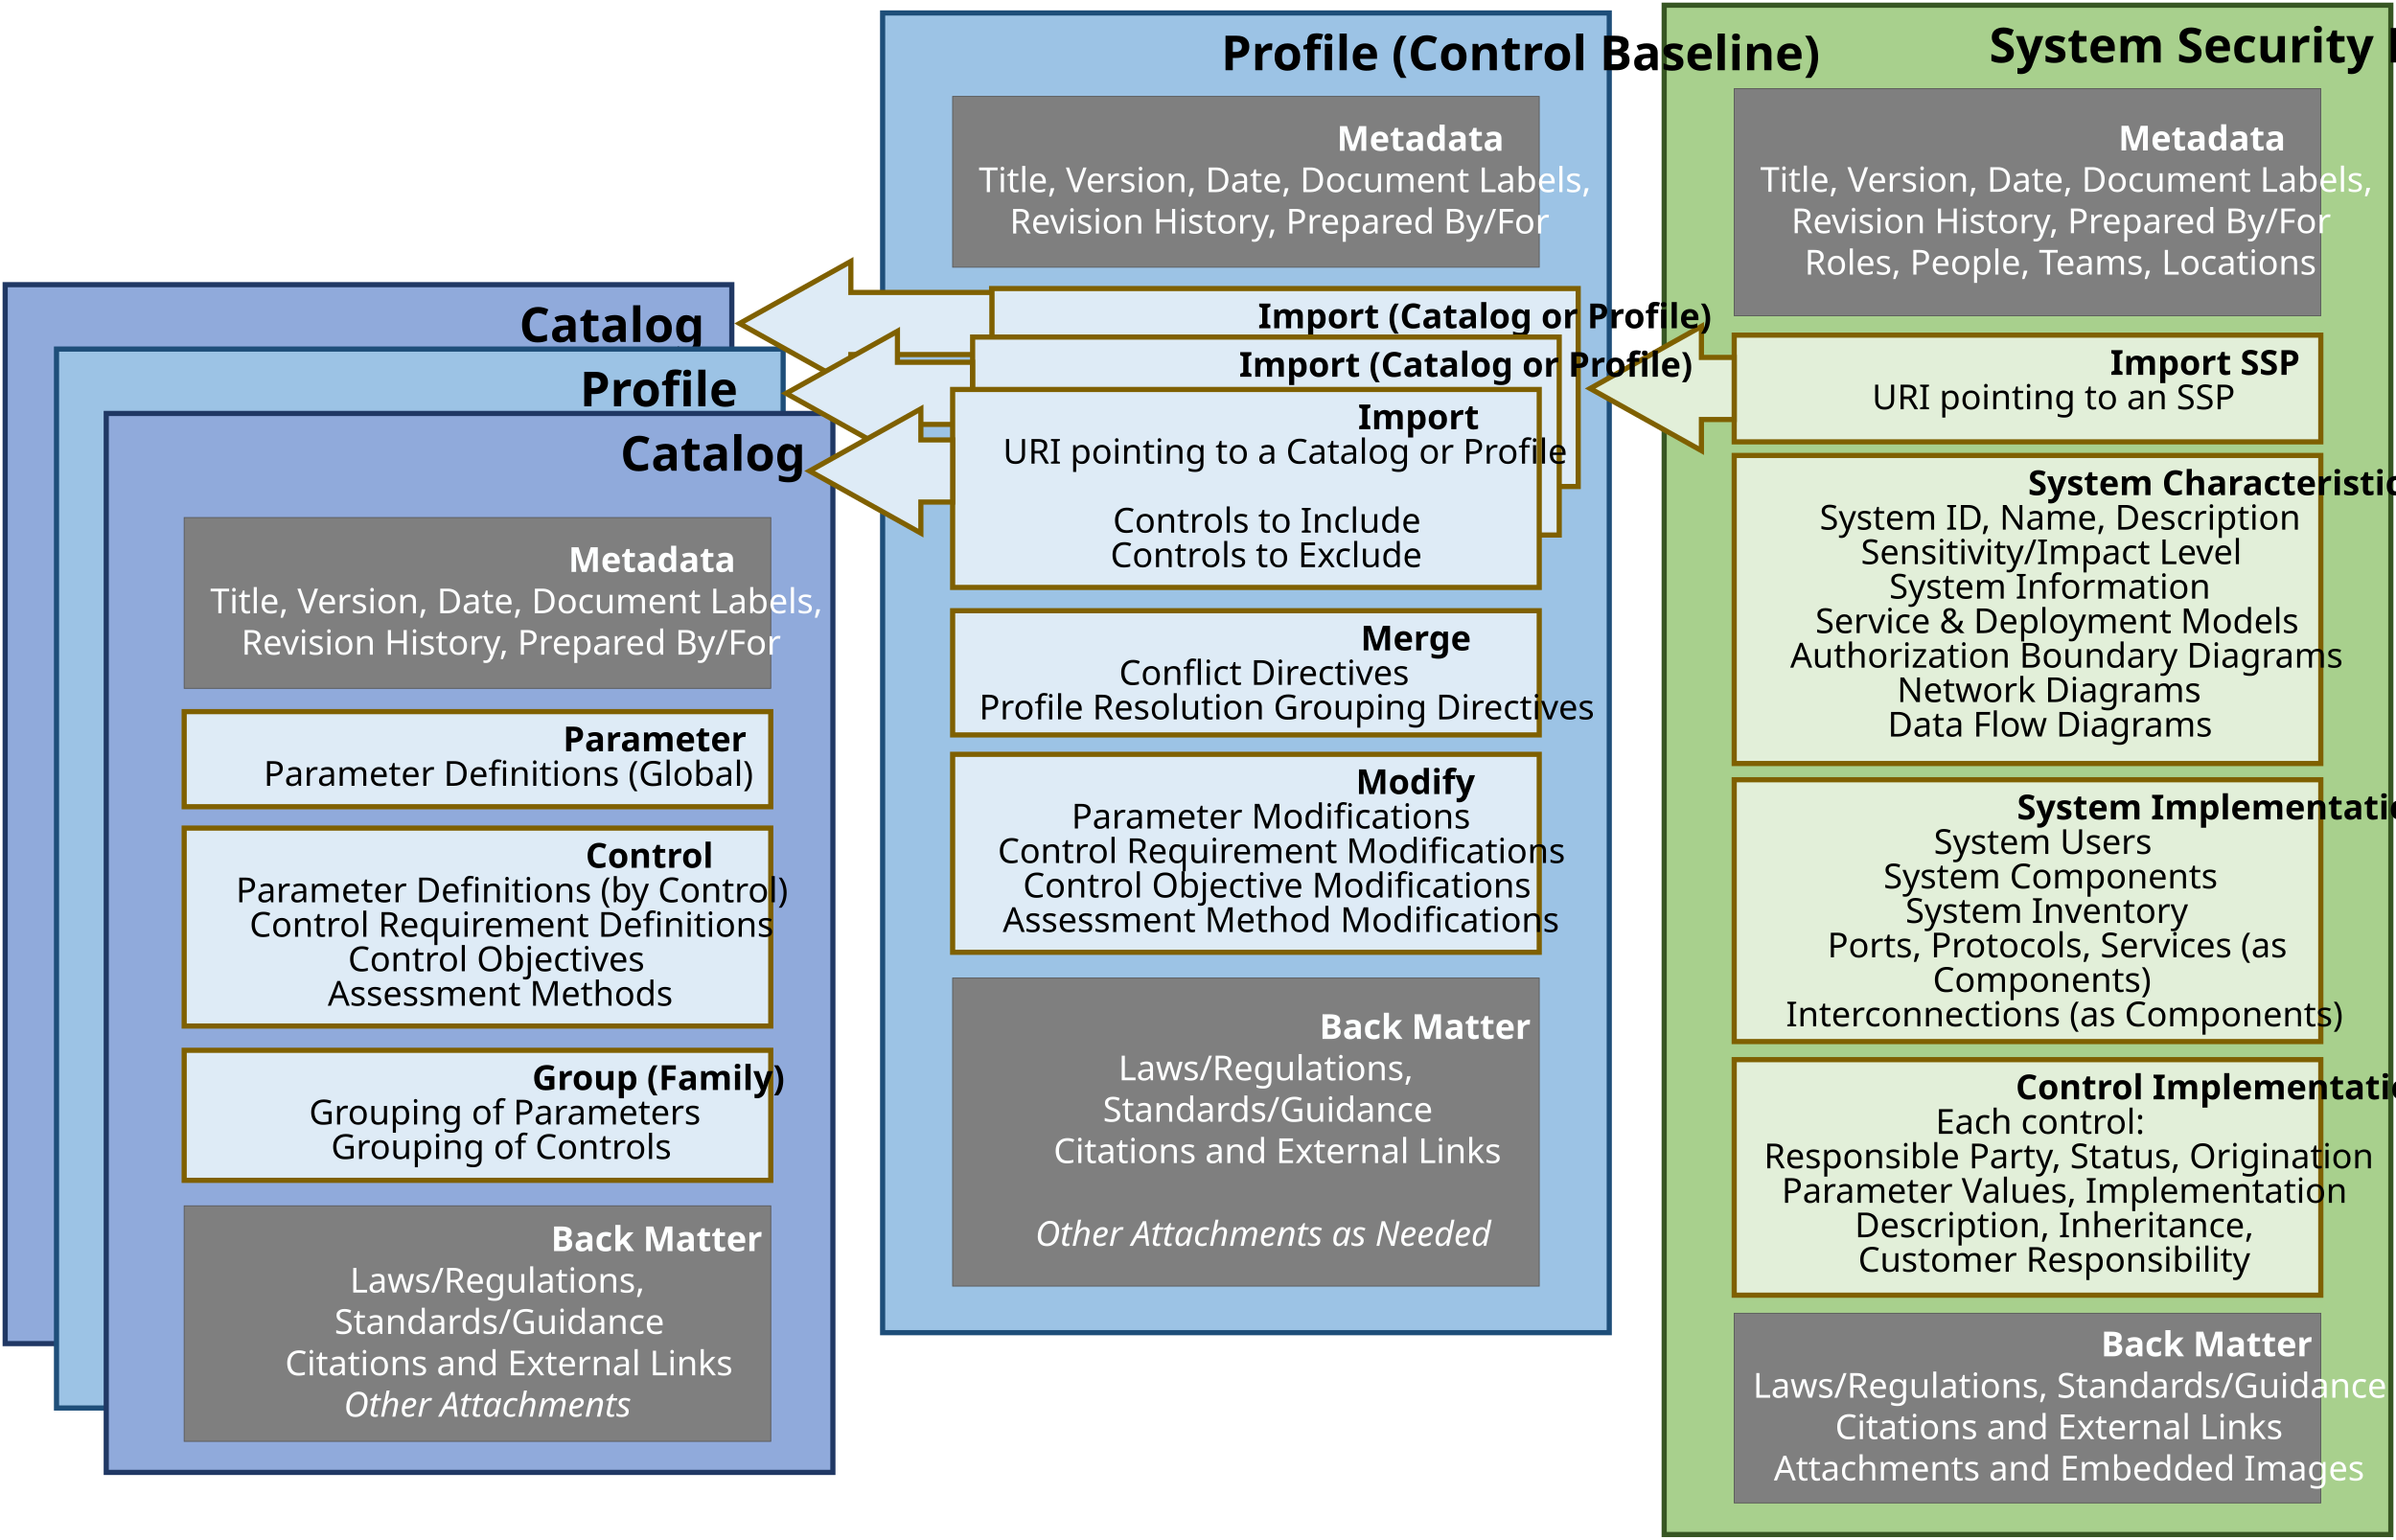
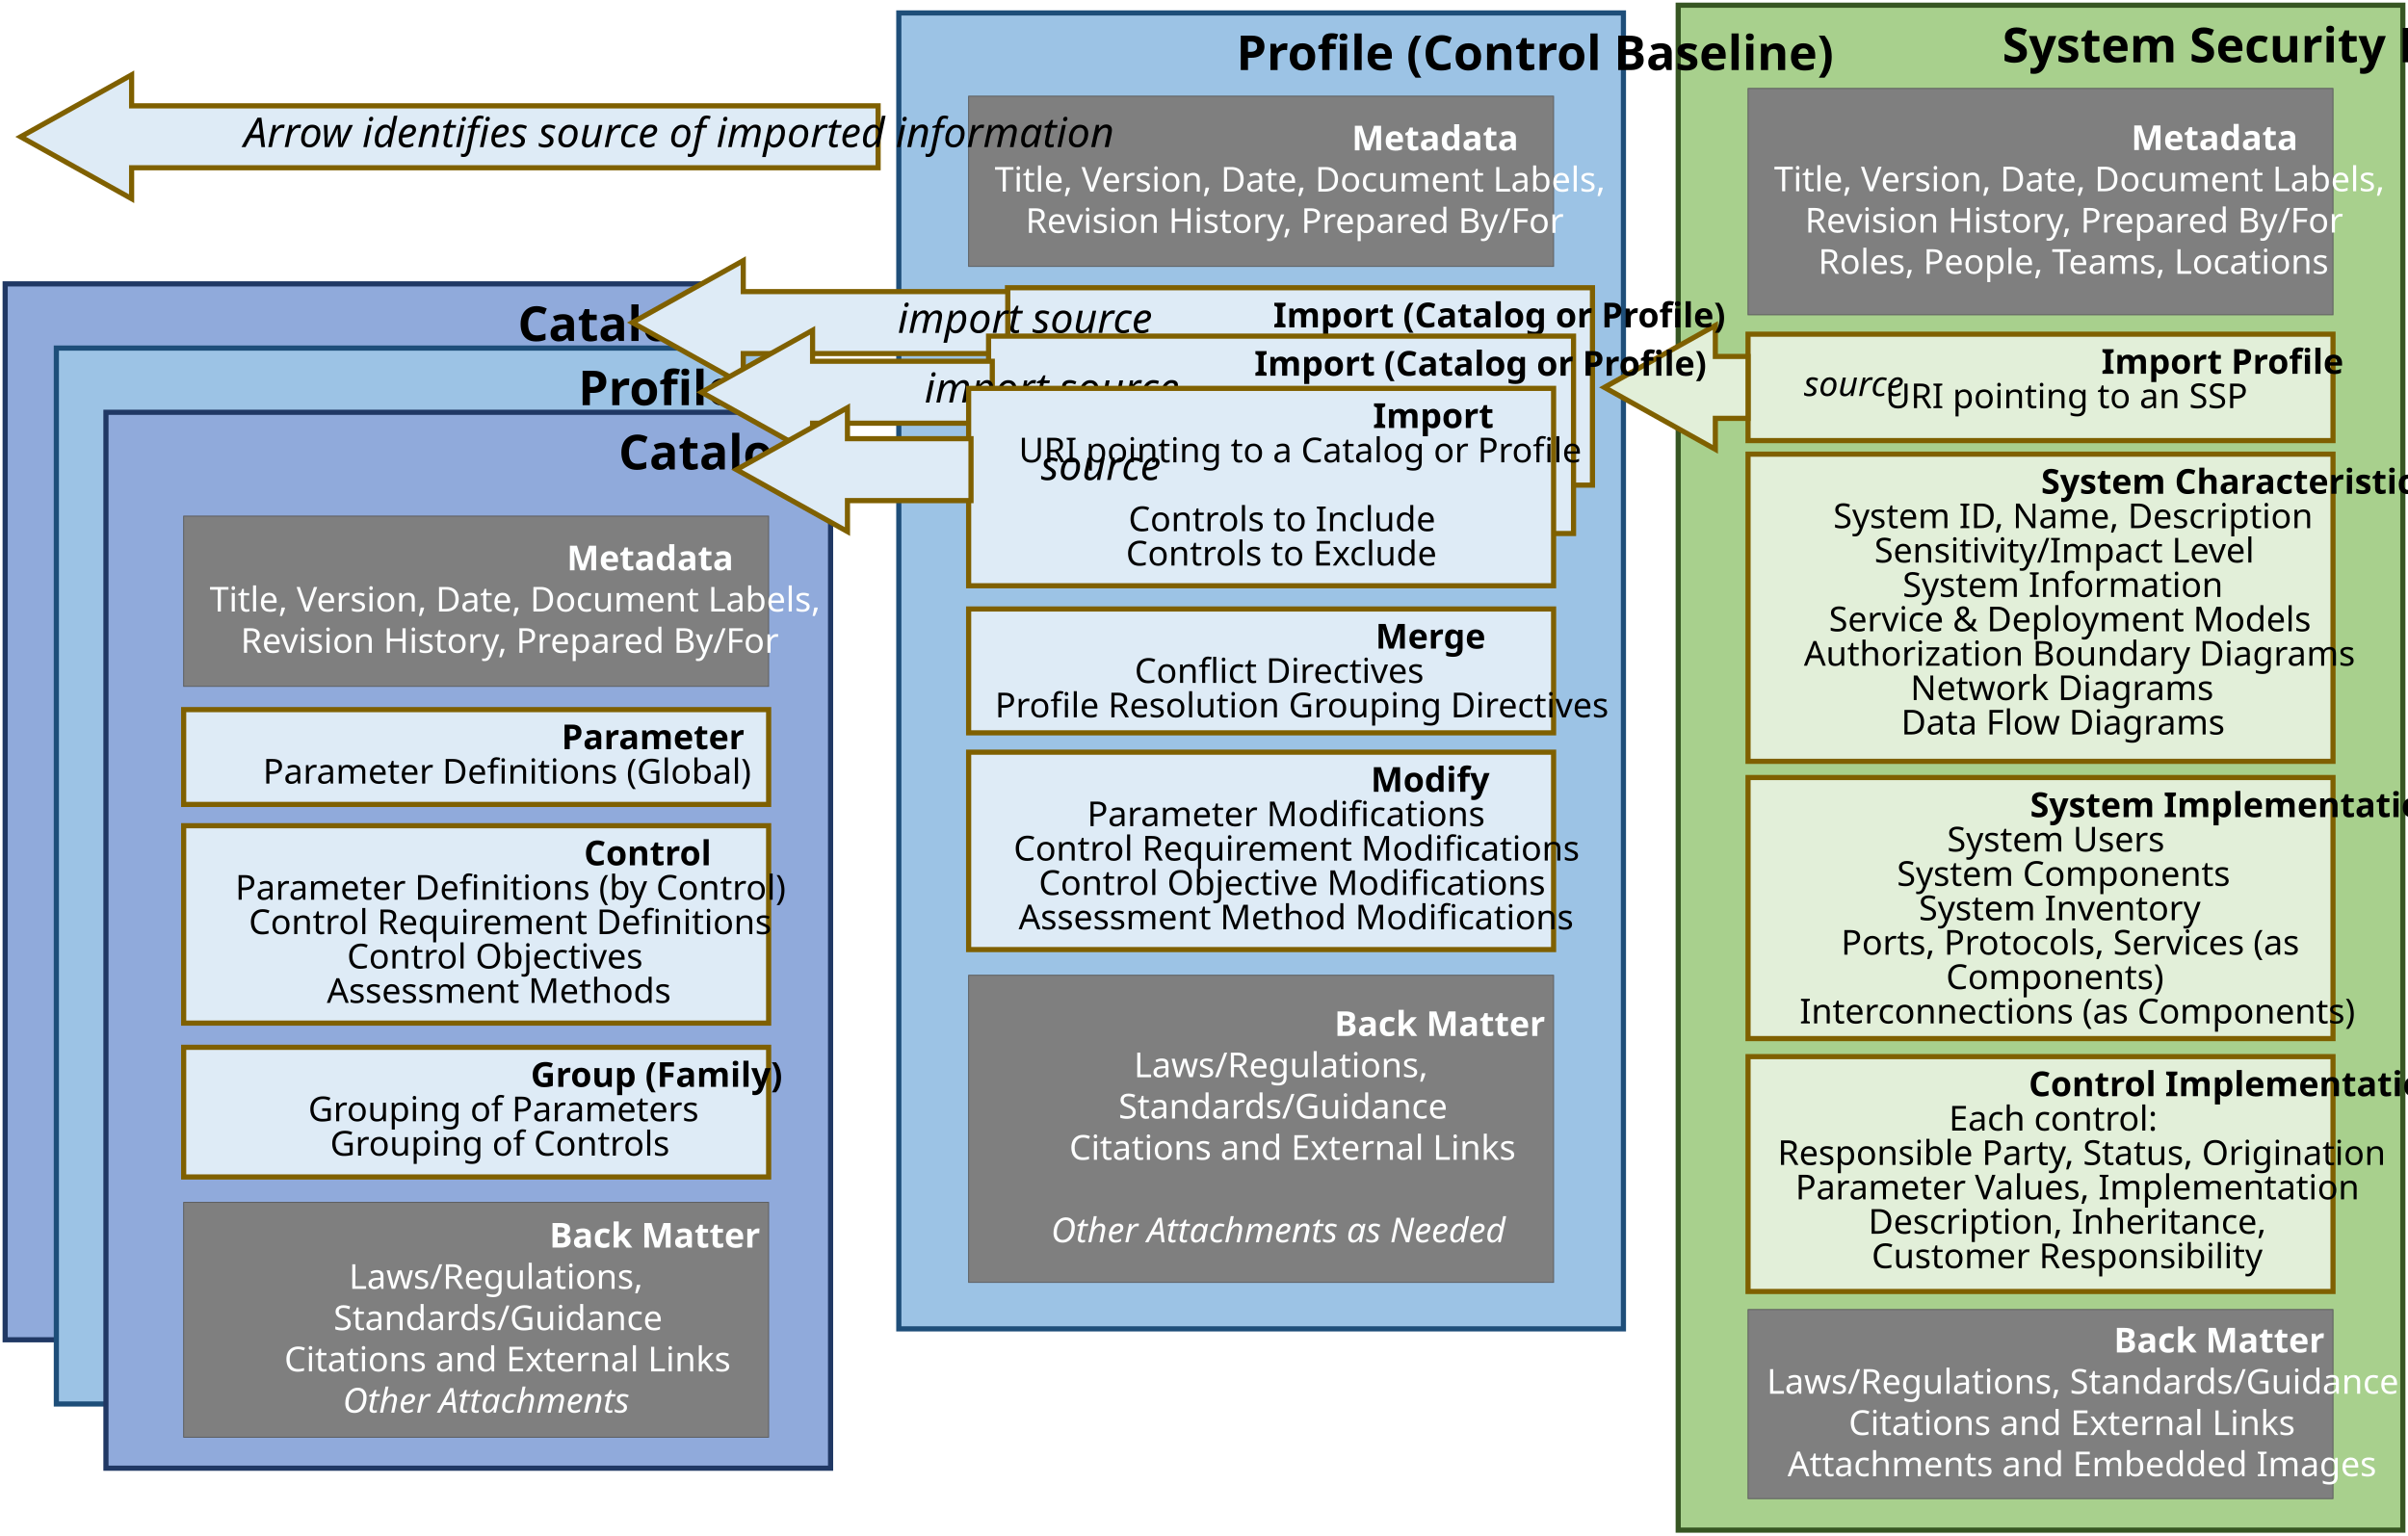
- <svg xmlns="http://www.w3.org/2000/svg" xmlns:ns1="http://schemas.microsoft.com/visio/2003/SVGExtensions/" width="9.644in" height="6.198in" viewBox="0 0 694.381 446.25" xml:space="preserve" color-interpolation-filters="sRGB" class="st12">
+ <svg xmlns="http://www.w3.org/2000/svg" xmlns:ns1="http://schemas.microsoft.com/visio/2003/SVGExtensions/" width="9.719in" height="6.198in" viewBox="0 0 699.796 446.25" xml:space="preserve" color-interpolation-filters="sRGB" class="st14">
  <ns1:documentProperties ns1:langID="1033" ns1:viewMarkup="false" />
  <style type="text/css">
	
		.st1 {fill:#90aadb;stroke:#203864;stroke-width:1.5}
		.st2 {fill:#000000;font-family:Calibri;font-size:1.167em;font-weight:bold}
		.st3 {fill:#9cc3e5;stroke:#1e4e79;stroke-width:1.5}
		.st4 {fill:#a8d08d;stroke:#375623;stroke-width:1.5}
		.st5 {fill:#e2efd9;stroke:#7f6000;stroke-width:1.5}
		.st6 {fill:#000000;font-family:Calibri;font-size:0.833em;font-weight:bold}
		.st7 {font-size:1em;font-weight:normal}
		.st8 {fill:#7f7f7f;stroke:#595959;stroke-width:0.25}
		.st9 {fill:#feffff;font-family:Calibri;font-size:0.833em;font-weight:bold}
		.st10 {fill:#deebf6;stroke:#7f6000;stroke-width:1.5}
		.st11 {font-size:1em;font-style:italic;font-weight:normal}
- 		.st12 {fill:none;fill-rule:evenodd;font-size:12px;overflow:visible;stroke-linecap:square;stroke-miterlimit:3}
+ 		.st12 {fill:#000000;font-family:Calibri;font-size:0.833em;font-style:italic}
+ 		.st13 {fill:#000000;font-family:Calibri;font-size:1em;font-style:italic}
+ 		.st14 {fill:none;fill-rule:evenodd;font-size:12px;overflow:visible;stroke-linecap:square;stroke-miterlimit:3}
	
	</style>
  <g ns1:mID="0" ns1:index="1" ns1:groupContext="foregroundPage">
    <ns1:pageProperties ns1:drawingScale="1" ns1:pageScale="1" ns1:drawingUnits="0" ns1:shadowOffsetX="9" ns1:shadowOffsetY="-9" />
    <ns1:layer ns1:name="SSP" ns1:index="0" />
    <g id="shape1051-1" ns1:mID="1051" ns1:groupContext="shape" ns1:layerMember="0" transform="translate(1.5,-56.8283)">
      <ns1:textBlock ns1:margins="rect(4,4,4,4)" ns1:verticalAlign="0" />
      <ns1:textRect cx="105.293" cy="292.789" width="210.59" height="306.922" />
      <rect x="0" y="139.328" width="210.586" height="306.922" class="st1" />
      <text x="83.45" y="155.93" class="st2" ns1:langID="1033">
        <ns1:paragraph ns1:horizAlign="1" />
        <ns1:tabList />Catalog<ns1:newlineChar />
      </text>
    </g>
    <g id="shape1050-4" ns1:mID="1050" ns1:groupContext="shape" ns1:layerMember="0" transform="translate(16.3762,-38.1641)">
      <ns1:textBlock ns1:margins="rect(4,4,4,4)" ns1:verticalAlign="0" />
      <ns1:textRect cx="105.293" cy="292.789" width="210.59" height="306.922" />
      <rect x="0" y="139.328" width="210.586" height="306.922" class="st3" />
      <text x="86.14" y="155.93" class="st2" ns1:langID="1033">
        <ns1:paragraph ns1:horizAlign="1" />
        <ns1:tabList />Profile<ns1:newlineChar />
      </text>
    </g>
-     <g id="shape1016-7" ns1:mID="1016" ns1:groupContext="shape" ns1:layerMember="0" transform="translate(482.296,-1.5)">
+     <g id="shape1016-7" ns1:mID="1016" ns1:groupContext="shape" ns1:layerMember="0" transform="translate(487.71,-1.5)">
      <ns1:textBlock ns1:margins="rect(4,4,4,4)" ns1:verticalAlign="0" />
      <ns1:textRect cx="105.293" cy="224.625" width="210.59" height="443.25" />
      <rect x="0" y="3" width="210.586" height="443.25" class="st4" />
      <text x="28.66" y="19.6" class="st2" ns1:langID="1033">
        <ns1:paragraph ns1:horizAlign="1" />
        <ns1:tabList />System Security Plan (SSP)<ns1:newlineChar />
      </text>
    </g>
-     <g id="shape1020-10" ns1:mID="1020" ns1:groupContext="shape" ns1:layerMember="0" transform="translate(502.589,-224.966)">
+     <g id="shape1020-10" ns1:mID="1020" ns1:groupContext="shape" ns1:layerMember="0" transform="translate(508.003,-224.966)">
      <ns1:textBlock ns1:margins="rect(4,4,4,4)" ns1:verticalAlign="0" />
      <ns1:textRect cx="85" cy="401.608" width="170" height="89.284" />
      <rect x="0" y="356.966" width="169.999" height="89.284" class="st5" />
      <text x="38.39" y="368.47" class="st6" ns1:langID="1033">
        <ns1:paragraph ns1:spLine="-1" ns1:horizAlign="1" />
        <ns1:tabList />System Characteristics<ns1:newlineChar />
        <tspan x="24.76" dy="1em" class="st7">System ID, Name, Description<ns1:newlineChar />
        </tspan>
        <tspan x="36.71" dy="1em" class="st7">Sensitivity/Impact Level<ns1:newlineChar />
        </tspan>
        <tspan x="44.93" dy="1em" class="st7">System Information<ns1:newlineChar />
        </tspan>
        <tspan x="23.51" dy="1em" class="st7">Service &amp; Deployment Models<ns1:newlineChar />
        </tspan>
        <tspan x="16.23" dy="1em" class="st7">Authorization Boundary Diagrams<ns1:newlineChar />
        </tspan>
        <tspan x="47.19" dy="1em" class="st7">Network Diagrams<ns1:newlineChar />
        </tspan>
        <tspan x="44.48" dy="1em" class="st7">Data Flow Diagrams</tspan>
      </text>
    </g>
-     <g id="shape1021-20" ns1:mID="1021" ns1:groupContext="shape" ns1:layerMember="0" transform="translate(502.589,-144.375)">
+     <g id="shape1021-20" ns1:mID="1021" ns1:groupContext="shape" ns1:layerMember="0" transform="translate(508.003,-144.375)">
      <ns1:textBlock ns1:margins="rect(4,4,4,4)" ns1:verticalAlign="0" />
      <ns1:textRect cx="85" cy="408.308" width="170" height="75.883" />
      <rect x="0" y="370.367" width="169.999" height="75.883" class="st5" />
      <text x="35.19" y="381.87" class="st6" ns1:langID="1033">
        <ns1:paragraph ns1:spLine="-1" ns1:horizAlign="1" />
        <ns1:tabList />System Implementation<ns1:newlineChar />
        <tspan x="57.85" dy="1em" class="st7">System Users<ns1:newlineChar />
        </tspan>
        <tspan x="43.26" dy="1em" class="st7">System Components<ns1:newlineChar />
        </tspan>
        <tspan x="49.62" dy="1em" class="st7">System Inventory<ns1:newlineChar />
          <ns1:paragraph ns1:spLine="-1" ns1:horizAlign="1" />
        </tspan>
        <tspan x="27.03" dy="1em" class="st7">Ports, Protocols, Services (as </tspan>
        <tspan x="57.55" dy="1em" class="st7">Components)<ns1:newlineChar />
          <ns1:paragraph ns1:spLine="-1" ns1:horizAlign="1" />
        </tspan>
        <tspan x="14.98" dy="1em" class="st7">Interconnections (as Components)</tspan>
      </text>
    </g>
-     <g id="shape1022-29" ns1:mID="1022" ns1:groupContext="shape" ns1:layerMember="0" transform="translate(502.589,-70.8664)">
+     <g id="shape1022-29" ns1:mID="1022" ns1:groupContext="shape" ns1:layerMember="0" transform="translate(508.003,-70.8664)">
      <ns1:textBlock ns1:margins="rect(4,4,4,4)" ns1:verticalAlign="0" />
      <ns1:textRect cx="85" cy="412.116" width="170" height="68.267" />
      <rect x="0" y="377.983" width="169.999" height="68.267" class="st5" />
      <text x="34.79" y="389.48" class="st6" ns1:langID="1033">
        <ns1:paragraph ns1:spLine="-1" ns1:horizAlign="1" />
        <ns1:tabList />Control Implementation<ns1:newlineChar />
        <tspan x="58.37" dy="1em" class="st7">Each control:<ns1:newlineChar />
        </tspan>
        <tspan x="8.61" dy="1em" class="st7">Responsible Party, Status, Origination<ns1:newlineChar />
        </tspan>
        <tspan x="13.76" dy="1em" class="st7">Parameter Values, Implementation </tspan>
        <tspan x="34.95" dy="1em" class="st7">Description, Inheritance,<ns1:newlineChar />
        </tspan>
        <tspan x="35.92" dy="1em" class="st7">Customer Responsibility</tspan>
      </text>
    </g>
-     <g id="shape1026-37" ns1:mID="1026" ns1:groupContext="shape" transform="translate(502.589,-354.75)">
+     <g id="shape1026-37" ns1:mID="1026" ns1:groupContext="shape" transform="translate(508.003,-354.75)">
      <ns1:userDefs>
        <ns1:ud ns1:nameU="visVersion" ns1:val="VT0(15):26" />
      </ns1:userDefs>
      <ns1:textBlock ns1:margins="rect(4,4,4,4)" />
      <ns1:textRect cx="85" cy="413.344" width="170" height="65.812" />
      <rect x="0" y="380.438" width="169.999" height="65.812" class="st8" />
      <text x="64.56" y="398.34" class="st9" ns1:langID="1033">
        <ns1:paragraph ns1:horizAlign="1" />
        <ns1:tabList />Metadata<ns1:newlineChar />
        <tspan x="7.57" dy="1.2em" class="st7">Title, Version, Date, Document Labels, </tspan>
        <tspan x="16.56" dy="1.2em" class="st7">Revision History, Prepared By/For<ns1:lf />
        </tspan>
        <tspan x="20.39" dy="1.2em" class="st7">Roles, People, Teams, Locations</tspan>
      </text>
    </g>
-     <g id="shape1027-43" ns1:mID="1027" ns1:groupContext="shape" transform="translate(502.589,-318.192)">
+     <g id="shape1027-43" ns1:mID="1027" ns1:groupContext="shape" transform="translate(508.003,-318.192)">
      <ns1:userDefs>
        <ns1:ud ns1:nameU="visVersion" ns1:val="VT0(15):26" />
      </ns1:userDefs>
      <ns1:textBlock ns1:margins="rect(4,4,4,4)" ns1:verticalAlign="0" />
      <ns1:textRect cx="85" cy="430.783" width="170" height="30.933" />
      <rect x="0" y="415.317" width="169.999" height="30.933" class="st5" />
-       <text x="62.2" y="426.82" class="st6" ns1:langID="1033">
-         <ns1:paragraph ns1:spLine="-1" ns1:horizAlign="1" />
-         <ns1:tabList />Import SSP<ns1:newlineChar />
+       <text x="55.91" y="426.82" class="st6" ns1:langID="1033">
+         <ns1:paragraph ns1:spLine="-1" ns1:horizAlign="1" />
+         <ns1:tabList />Import Profile<ns1:newlineChar />
        <tspan x="39.94" dy="1em" class="st7">URI pointing to an SSP</tspan>
      </text>
    </g>
-     <g id="shape1029-47" ns1:mID="1029" ns1:groupContext="shape" transform="translate(502.589,-10.6532)">
+     <g id="shape1029-47" ns1:mID="1029" ns1:groupContext="shape" transform="translate(508.003,-10.6532)">
      <ns1:userDefs>
        <ns1:ud ns1:nameU="visVersion" ns1:val="VT0(15):26" />
      </ns1:userDefs>
      <ns1:textBlock ns1:margins="rect(4,4,4,4)" />
      <ns1:textRect cx="85" cy="418.764" width="170" height="54.972" />
      <rect x="0" y="391.278" width="169.999" height="54.972" class="st8" />
      <text x="59.51" y="403.76" class="st9" ns1:langID="1033">
        <ns1:paragraph ns1:horizAlign="1" />
        <ns1:tabList />Back Matter<ns1:newlineChar />
        <tspan x="5.44" dy="1.2em" class="st7">Laws/Regulations, Standards/Guidance<ns1:newlineChar />
        </tspan>
        <tspan x="29.25" dy="1.2em" class="st7">Citations and External Links<ns1:newlineChar />
        </tspan>
        <tspan x="11.48" dy="1.2em" class="st7">Attachments and Embedded Images</tspan>
      </text>
    </g>
-     <g id="shape1032-53" ns1:mID="1032" ns1:groupContext="shape" ns1:layerMember="0" transform="translate(255.791,-60)">
+     <g id="shape1032-53" ns1:mID="1032" ns1:groupContext="shape" ns1:layerMember="0" transform="translate(261.205,-60)">
      <ns1:textBlock ns1:margins="rect(4,4,4,4)" ns1:verticalAlign="0" />
      <ns1:textRect cx="105.293" cy="255" width="210.59" height="382.5" />
      <rect x="0" y="63.75" width="210.586" height="382.5" class="st3" />
      <text x="32.58" y="80.35" class="st2" ns1:langID="1033">
        <ns1:paragraph ns1:horizAlign="1" />
        <ns1:tabList />Profile (Control Baseline)<ns1:newlineChar />
      </text>
    </g>
-     <g id="shape1033-56" ns1:mID="1033" ns1:groupContext="shape" ns1:layerMember="0" transform="translate(276.084,-233.25)">
+     <g id="shape1033-56" ns1:mID="1033" ns1:groupContext="shape" ns1:layerMember="0" transform="translate(281.498,-233.25)">
      <ns1:textBlock ns1:margins="rect(4,4,4,4)" ns1:verticalAlign="0" />
      <ns1:textRect cx="85" cy="428.25" width="170" height="36" />
      <rect x="0" y="410.25" width="169.999" height="36" class="st10" />
      <text x="71.45" y="421.75" class="st6" ns1:langID="1033">
        <ns1:paragraph ns1:spLine="-1" ns1:horizAlign="1" />
        <ns1:tabList />Merge<ns1:newlineChar />
        <tspan x="48.24" dy="1em" class="st7">Conflict Directives<ns1:newlineChar />
        </tspan>
        <tspan x="7.67" dy="1em" class="st7">Profile Resolution Grouping Directives</tspan>
      </text>
    </g>
-     <g id="shape1034-61" ns1:mID="1034" ns1:groupContext="shape" ns1:layerMember="0" transform="translate(276.084,-170.25)">
+     <g id="shape1034-61" ns1:mID="1034" ns1:groupContext="shape" ns1:layerMember="0" transform="translate(281.498,-170.25)">
      <ns1:textBlock ns1:margins="rect(4,4,4,4)" ns1:verticalAlign="0" />
      <ns1:textRect cx="85" cy="417.563" width="170" height="57.375" />
      <rect x="0" y="388.875" width="169.999" height="57.375" class="st10" />
      <text x="70.08" y="400.38" class="st6" ns1:langID="1033">
        <ns1:paragraph ns1:spLine="-1" ns1:horizAlign="1" />
        <ns1:tabList />Modify<ns1:newlineChar />
        <tspan x="34.45" dy="1em" class="st7">Parameter Modifications<ns1:newlineChar />
        </tspan>
        <tspan x="13.08" dy="1em" class="st7">Control Requirement Modifications<ns1:newlineChar />
        </tspan>
        <tspan x="20.39" dy="1em" class="st7">Control Objective Modifications<ns1:newlineChar />
        </tspan>
        <tspan x="14.51" dy="1em" class="st7">Assessment Method Modifications</tspan>
      </text>
    </g>
-     <g id="shape1036-68" ns1:mID="1036" ns1:groupContext="shape" transform="translate(276.084,-368.813)">
+     <g id="shape1036-68" ns1:mID="1036" ns1:groupContext="shape" transform="translate(281.498,-368.813)">
      <ns1:userDefs>
        <ns1:ud ns1:nameU="visVersion" ns1:val="VT0(15):26" />
      </ns1:userDefs>
      <ns1:textBlock ns1:margins="rect(4,4,4,4)" />
      <ns1:textRect cx="85" cy="421.5" width="170" height="49.5" />
      <rect x="0" y="396.75" width="169.999" height="49.5" class="st8" />
      <text x="64.56" y="412.5" class="st9" ns1:langID="1033">
        <ns1:paragraph ns1:horizAlign="1" />
        <ns1:tabList />Metadata<ns1:newlineChar />
        <tspan x="7.57" dy="1.2em" class="st7">Title, Version, Date, Document Labels, </tspan>
        <tspan x="16.56" dy="1.2em" class="st7">Revision History, Prepared By/For</tspan>
      </text>
    </g>
-     <g id="shape1039-73" ns1:mID="1039" ns1:groupContext="shape" transform="translate(276.084,-73.5)">
+     <g id="shape1039-73" ns1:mID="1039" ns1:groupContext="shape" transform="translate(281.498,-73.5)">
      <ns1:userDefs>
        <ns1:ud ns1:nameU="visVersion" ns1:val="VT0(15):26" />
      </ns1:userDefs>
      <ns1:textBlock ns1:margins="rect(4,4,4,4)" />
      <ns1:textRect cx="85" cy="401.608" width="170" height="89.284" />
      <rect x="0" y="356.966" width="169.999" height="89.284" class="st8" />
      <text x="59.51" y="374.61" class="st9" ns1:langID="1033">
        <ns1:paragraph ns1:horizAlign="1" />
        <ns1:tabList />Back Matter<ns1:newlineChar />
        <tspan x="48.03" dy="1.2em" class="st7">Laws/Regulations,<ns1:newlineChar />
        </tspan>
        <tspan x="43.55" dy="1.2em" class="st7">Standards/Guidance<ns1:newlineChar />
        </tspan>
        <tspan x="29.25" dy="1.2em" class="st7">Citations and External Links<ns1:newlineChar />
          <ns1:newlineChar />
        </tspan>
        <tspan x="23.95" dy="2.4em" class="st11">Other Attachments as Needed</tspan>
      </text>
    </g>
-     <g id="shape1028-80" ns1:mID="1028" ns1:groupContext="shape" transform="translate(460.836,-333.658)">
+     <g id="shape1028-80" ns1:mID="1028" ns1:groupContext="shape" transform="translate(466.25,-333.658)">
      <ns1:userDefs>
        <ns1:ud ns1:nameU="visVersion" ns1:val="VT0(15):26" />
        <ns1:ud ns1:nameU="ArrowType" ns1:prompt="" ns1:val="VT0(2):26" />
      </ns1:userDefs>
+       <ns1:textBlock ns1:margins="rect(4,4,4,4)" />
+       <ns1:textRect cx="20.877" cy="446.25" width="41.76" height="0" />
      <path d="M0 446.25 L32.25 428.25 L32.25 437.25 L41.75 437.25 L41.75 446.25 L41.75 455.25 L32.25 455.25 L32.25 464.25        L0 446.25 Z" class="st5" />
-     </g>
-     <g id="shape1041-82" ns1:mID="1041" ns1:groupContext="shape" transform="translate(287.377,-305.25)">
+       <text x="11.22" y="448.75" class="st12" ns1:langID="1033">
+         <ns1:paragraph ns1:spLine="-1" ns1:horizAlign="2" />
+         <ns1:tabList />source</text>
+     </g>
+     <g id="shape1041-83" ns1:mID="1041" ns1:groupContext="shape" transform="translate(292.791,-305.25)">
      <ns1:userDefs>
        <ns1:ud ns1:nameU="visVersion" ns1:val="VT0(15):26" />
      </ns1:userDefs>
      <ns1:textBlock ns1:margins="rect(4,4,4,4)" ns1:verticalAlign="0" />
      <ns1:textRect cx="85" cy="417.563" width="170" height="57.375" />
      <rect x="0" y="388.875" width="169.999" height="57.375" class="st10" />
      <text x="30.46" y="400.38" class="st6" ns1:langID="1033">
        <ns1:paragraph ns1:spLine="-1" ns1:horizAlign="1" />
        <ns1:tabList />Import (Catalog or Profile)</text>
    </g>
-     <g id="shape1042-85" ns1:mID="1042" ns1:groupContext="shape" ns1:layerMember="0" transform="translate(30.7906,-19.5)">
+     <g id="shape1042-86" ns1:mID="1042" ns1:groupContext="shape" ns1:layerMember="0" transform="translate(30.7906,-19.5)">
      <ns1:textBlock ns1:margins="rect(4,4,4,4)" ns1:verticalAlign="0" />
      <ns1:textRect cx="105.293" cy="292.789" width="210.59" height="306.922" />
      <rect x="0" y="139.328" width="210.586" height="306.922" class="st1" />
      <text x="83.45" y="155.93" class="st2" ns1:langID="1033">
        <ns1:paragraph ns1:horizAlign="1" />
        <ns1:tabList />Catalog<ns1:newlineChar />
      </text>
    </g>
-     <g id="shape1043-88" ns1:mID="1043" ns1:groupContext="shape" ns1:layerMember="0" transform="translate(53.377,-148.875)">
+     <g id="shape1043-89" ns1:mID="1043" ns1:groupContext="shape" ns1:layerMember="0" transform="translate(53.377,-148.875)">
      <ns1:textBlock ns1:margins="rect(4,4,4,4)" ns1:verticalAlign="0" />
      <ns1:textRect cx="85" cy="417.563" width="170" height="57.375" />
      <rect x="0" y="388.875" width="169.999" height="57.375" class="st10" />
      <text x="69.56" y="400.38" class="st6" ns1:langID="1033">
        <ns1:paragraph ns1:spLine="-1" ns1:horizAlign="1" />
        <ns1:tabList />Control<ns1:newlineChar />
        <tspan x="15" dy="1em" class="st7">Parameter Definitions (by Control)<ns1:newlineChar />
        </tspan>
        <tspan x="18.93" dy="1em" class="st7">Control Requirement Definitions<ns1:newlineChar />
        </tspan>
        <tspan x="47.48" dy="1em" class="st7">Control Objectives<ns1:newlineChar />
        </tspan>
        <tspan x="41.6" dy="1em" class="st7">Assessment Methods</tspan>
      </text>
    </g>
-     <g id="shape1044-95" ns1:mID="1044" ns1:groupContext="shape" ns1:layerMember="0" transform="translate(53.377,-104.156)">
+     <g id="shape1044-96" ns1:mID="1044" ns1:groupContext="shape" ns1:layerMember="0" transform="translate(53.377,-104.156)">
      <ns1:textBlock ns1:margins="rect(4,4,4,4)" ns1:verticalAlign="0" />
      <ns1:textRect cx="85" cy="427.406" width="170" height="37.688" />
      <rect x="0" y="408.563" width="169.999" height="37.688" class="st10" />
      <text x="54.08" y="420.06" class="st6" ns1:langID="1033">
        <ns1:paragraph ns1:spLine="-1" ns1:horizAlign="1" />
        <ns1:tabList />Group (Family)<ns1:newlineChar />
        <ns1:paragraph ns1:spLine="-1" ns1:horizAlign="1" />
        <tspan x="36.2" dy="1em" class="st7">Grouping of Parameters<ns1:newlineChar />
        </tspan>
        <tspan x="42.57" dy="1em" class="st7">Grouping of Controls</tspan>
      </text>
    </g>
-     <g id="shape1045-100" ns1:mID="1045" ns1:groupContext="shape" transform="translate(53.377,-246.75)">
+     <g id="shape1045-101" ns1:mID="1045" ns1:groupContext="shape" transform="translate(53.377,-246.75)">
      <ns1:userDefs>
        <ns1:ud ns1:nameU="visVersion" ns1:val="VT0(15):26" />
      </ns1:userDefs>
      <ns1:textBlock ns1:margins="rect(4,4,4,4)" />
      <ns1:textRect cx="85" cy="421.5" width="170" height="49.5" />
      <rect x="0" y="396.75" width="169.999" height="49.5" class="st8" />
      <text x="64.56" y="412.5" class="st9" ns1:langID="1033">
        <ns1:paragraph ns1:horizAlign="1" />
        <ns1:tabList />Metadata<ns1:newlineChar />
        <tspan x="7.57" dy="1.2em" class="st7">Title, Version, Date, Document Labels, </tspan>
        <tspan x="16.56" dy="1.2em" class="st7">Revision History, Prepared By/For</tspan>
      </text>
    </g>
-     <g id="shape1046-105" ns1:mID="1046" ns1:groupContext="shape" transform="translate(53.377,-28.5)">
+     <g id="shape1046-106" ns1:mID="1046" ns1:groupContext="shape" transform="translate(53.377,-28.5)">
      <ns1:userDefs>
        <ns1:ud ns1:nameU="visVersion" ns1:val="VT0(15):26" />
      </ns1:userDefs>
      <ns1:textBlock ns1:margins="rect(4,4,4,4)" />
      <ns1:textRect cx="85" cy="412.116" width="170" height="68.267" />
      <rect x="0" y="377.983" width="169.999" height="68.267" class="st8" />
      <text x="59.51" y="391.12" class="st9" ns1:langID="1033">
        <ns1:paragraph ns1:horizAlign="1" />
        <ns1:tabList />Back Matter<ns1:newlineChar />
        <tspan x="48.03" dy="1.2em" class="st7">Laws/Regulations,<ns1:newlineChar />
        </tspan>
        <tspan x="43.55" dy="1.2em" class="st7">Standards/Guidance<ns1:newlineChar />
        </tspan>
        <tspan x="29.25" dy="1.2em" class="st7">Citations and External Links<ns1:newlineChar />
        </tspan>
        <tspan x="46.25" dy="1.2em" class="st11">Other Attachments</tspan>
      </text>
    </g>
-     <g id="shape1047-112" ns1:mID="1047" ns1:groupContext="shape" transform="translate(53.377,-212.438)">
+     <g id="shape1047-113" ns1:mID="1047" ns1:groupContext="shape" transform="translate(53.377,-212.438)">
      <ns1:userDefs>
        <ns1:ud ns1:nameU="visVersion" ns1:val="VT0(15):26" />
      </ns1:userDefs>
      <ns1:textBlock ns1:margins="rect(4,4,4,4)" ns1:verticalAlign="0" />
      <ns1:textRect cx="85" cy="432.469" width="170" height="27.562" />
      <rect x="0" y="418.688" width="169.999" height="27.562" class="st10" />
      <text x="63.01" y="430.19" class="st6" ns1:langID="1033">
        <ns1:paragraph ns1:spLine="-1" ns1:horizAlign="1" />
        <ns1:tabList />Parameter<ns1:newlineChar />
        <tspan x="23.04" dy="1em" class="st7">Parameter Definitions (Global)</tspan>
      </text>
    </g>
-     <g id="shape1049-116" ns1:mID="1049" ns1:groupContext="shape" transform="translate(214.336,-352.5)">
+     <g id="shape1049-117" ns1:mID="1049" ns1:groupContext="shape" transform="translate(183.75,-352.5)">
      <ns1:userDefs>
        <ns1:ud ns1:nameU="visVersion" ns1:val="VT0(15):26" />
        <ns1:ud ns1:nameU="ArrowType" ns1:prompt="" ns1:val="VT0(2):26" />
      </ns1:userDefs>
-       <path d="M0 446.25 L32.25 428.25 L32.25 437.25 L73.12 437.25 L73.12 446.25 L73.12 455.25 L32.25 455.25 L32.25 464.25        L0 446.25 Z" class="st10" />
-     </g>
-     <g id="shape1040-118" ns1:mID="1040" ns1:groupContext="shape" transform="translate(281.876,-291.188)">
+       <ns1:textBlock ns1:margins="rect(4,4,4,4)" />
+       <ns1:textRect cx="54.562" cy="446.25" width="109.13" height="0" />
+       <path d="M0 446.25 L32.25 428.25 L32.25 437.25 L109.12 437.25 L109.12 446.25 L109.12 455.25 L32.25 455.25 L32.25 464.25        L0 446.25 Z" class="st10" />
+       <text x="20.94" y="449.25" class="st13" ns1:langID="1033">
+         <ns1:paragraph ns1:spLine="-1" ns1:horizAlign="1" />
+         <ns1:tabList />import source</text>
+     </g>
+     <g id="shape1040-120" ns1:mID="1040" ns1:groupContext="shape" transform="translate(287.291,-291.188)">
      <ns1:userDefs>
        <ns1:ud ns1:nameU="visVersion" ns1:val="VT0(15):26" />
      </ns1:userDefs>
      <ns1:textBlock ns1:margins="rect(4,4,4,4)" ns1:verticalAlign="0" />
      <ns1:textRect cx="85" cy="417.563" width="170" height="57.375" />
      <rect x="0" y="388.875" width="169.999" height="57.375" class="st10" />
      <text x="30.46" y="400.38" class="st6" ns1:langID="1033">
        <ns1:paragraph ns1:spLine="-1" ns1:horizAlign="1" />
        <ns1:tabList />Import (Catalog or Profile)</text>
    </g>
-     <g id="shape1048-121" ns1:mID="1048" ns1:groupContext="shape" transform="translate(227.836,-332.25)">
+     <g id="shape1048-123" ns1:mID="1048" ns1:groupContext="shape" transform="translate(203.896,-332.25)">
      <ns1:userDefs>
        <ns1:ud ns1:nameU="visVersion" ns1:val="VT0(15):26" />
        <ns1:ud ns1:nameU="ArrowType" ns1:prompt="" ns1:val="VT0(2):26" />
      </ns1:userDefs>
-       <path d="M0 446.25 L32.25 428.25 L32.25 437.25 L54 437.25 L54 446.25 L54 455.25 L32.25 455.25 L32.25 464.25 L0 446.25        Z" class="st10" />
-     </g>
-     <g id="shape1037-123" ns1:mID="1037" ns1:groupContext="shape" transform="translate(276.084,-276)">
+       <ns1:textBlock ns1:margins="rect(4,4,4,4)" />
+       <ns1:textRect cx="42.239" cy="446.25" width="84.48" height="0" />
+       <path d="M0 446.25 L32.25 428.25 L32.25 437.25 L84.48 437.25 L84.48 446.25 L84.48 455.25 L32.25 455.25 L32.25 464.25        L0 446.25 Z" class="st10" />
+       <text x="8.61" y="449.25" class="st13" ns1:langID="1033">
+         <ns1:paragraph ns1:spLine="-1" ns1:horizAlign="1" />
+         <ns1:tabList />import source</text>
+     </g>
+     <g id="shape1037-126" ns1:mID="1037" ns1:groupContext="shape" transform="translate(281.498,-276)">
      <ns1:userDefs>
        <ns1:ud ns1:nameU="visVersion" ns1:val="VT0(15):26" />
      </ns1:userDefs>
      <ns1:textBlock ns1:margins="rect(4,4,4,4)" ns1:verticalAlign="0" />
      <ns1:textRect cx="85" cy="417.563" width="170" height="57.375" />
      <rect x="0" y="388.875" width="169.999" height="57.375" class="st10" />
      <text x="70.72" y="400.38" class="st6" ns1:langID="1033">
        <ns1:paragraph ns1:spLine="-1" ns1:horizAlign="1" />
        <ns1:tabList />Import<ns1:newlineChar />
        <tspan x="14.57" dy="1em" class="st7">URI pointing to a Catalog or Profile<ns1:newlineChar />
          <ns1:newlineChar />
        </tspan>
        <tspan x="46.45" dy="2em" class="st7">Controls to Include<ns1:newlineChar />
        </tspan>
        <tspan x="45.73" dy="1em" class="st7">Controls to Exclude</tspan>
      </text>
    </g>
-     <g id="shape1038-129" ns1:mID="1038" ns1:groupContext="shape" transform="translate(234.626,-309.75)">
+     <g id="shape1038-132" ns1:mID="1038" ns1:groupContext="shape" transform="translate(214.03,-309.75)">
      <ns1:userDefs>
        <ns1:ud ns1:nameU="visVersion" ns1:val="VT0(15):26" />
        <ns1:ud ns1:nameU="ArrowType" ns1:prompt="" ns1:val="VT0(2):26" />
      </ns1:userDefs>
-       <path d="M0 446.25 L32.25 428.25 L32.25 437.25 L41.46 437.25 L41.46 446.25 L41.46 455.25 L32.25 455.25 L32.25 464.25        L0 446.25 Z" class="st10" />
+       <ns1:textBlock ns1:margins="rect(4,4,4,4)" />
+       <ns1:textRect cx="34.079" cy="446.25" width="68.16" height="0" />
+       <path d="M0 446.25 L32.25 428.25 L32.25 437.25 L68.16 437.25 L68.16 446.25 L68.16 455.25 L32.25 455.25 L32.25 464.25        L0 446.25 Z" class="st10" />
+       <text x="32.32" y="449.25" class="st13" ns1:langID="1033">
+         <ns1:paragraph ns1:spLine="-1" ns1:horizAlign="2" />
+         <ns1:tabList />source</text>
+     </g>
+     <g id="shape1087-135" ns1:mID="1087" ns1:groupContext="shape" transform="translate(6,-406.5)">
+       <ns1:userDefs>
+         <ns1:ud ns1:nameU="visVersion" ns1:val="VT0(15):26" />
+         <ns1:ud ns1:nameU="ArrowType" ns1:prompt="" ns1:val="VT0(2):26" />
+       </ns1:userDefs>
+       <ns1:textBlock ns1:margins="rect(4,4,4,4)" />
+       <ns1:textRect cx="124.594" cy="446.25" width="249.19" height="0" />
+       <path d="M0 446.25 L32.25 428.25 L32.25 437.25 L249.19 437.25 L249.19 446.25 L249.19 455.25 L32.25 455.25 L32.25 464.25        L0 446.25 Z" class="st10" />
+       <text x="8.71" y="449.25" class="st13" ns1:langID="1033">
+         <ns1:paragraph ns1:spLine="-1" ns1:horizAlign="1" />
+         <ns1:tabList />Arrow identifies source of imported information</text>
    </g>
  </g>
</svg>
